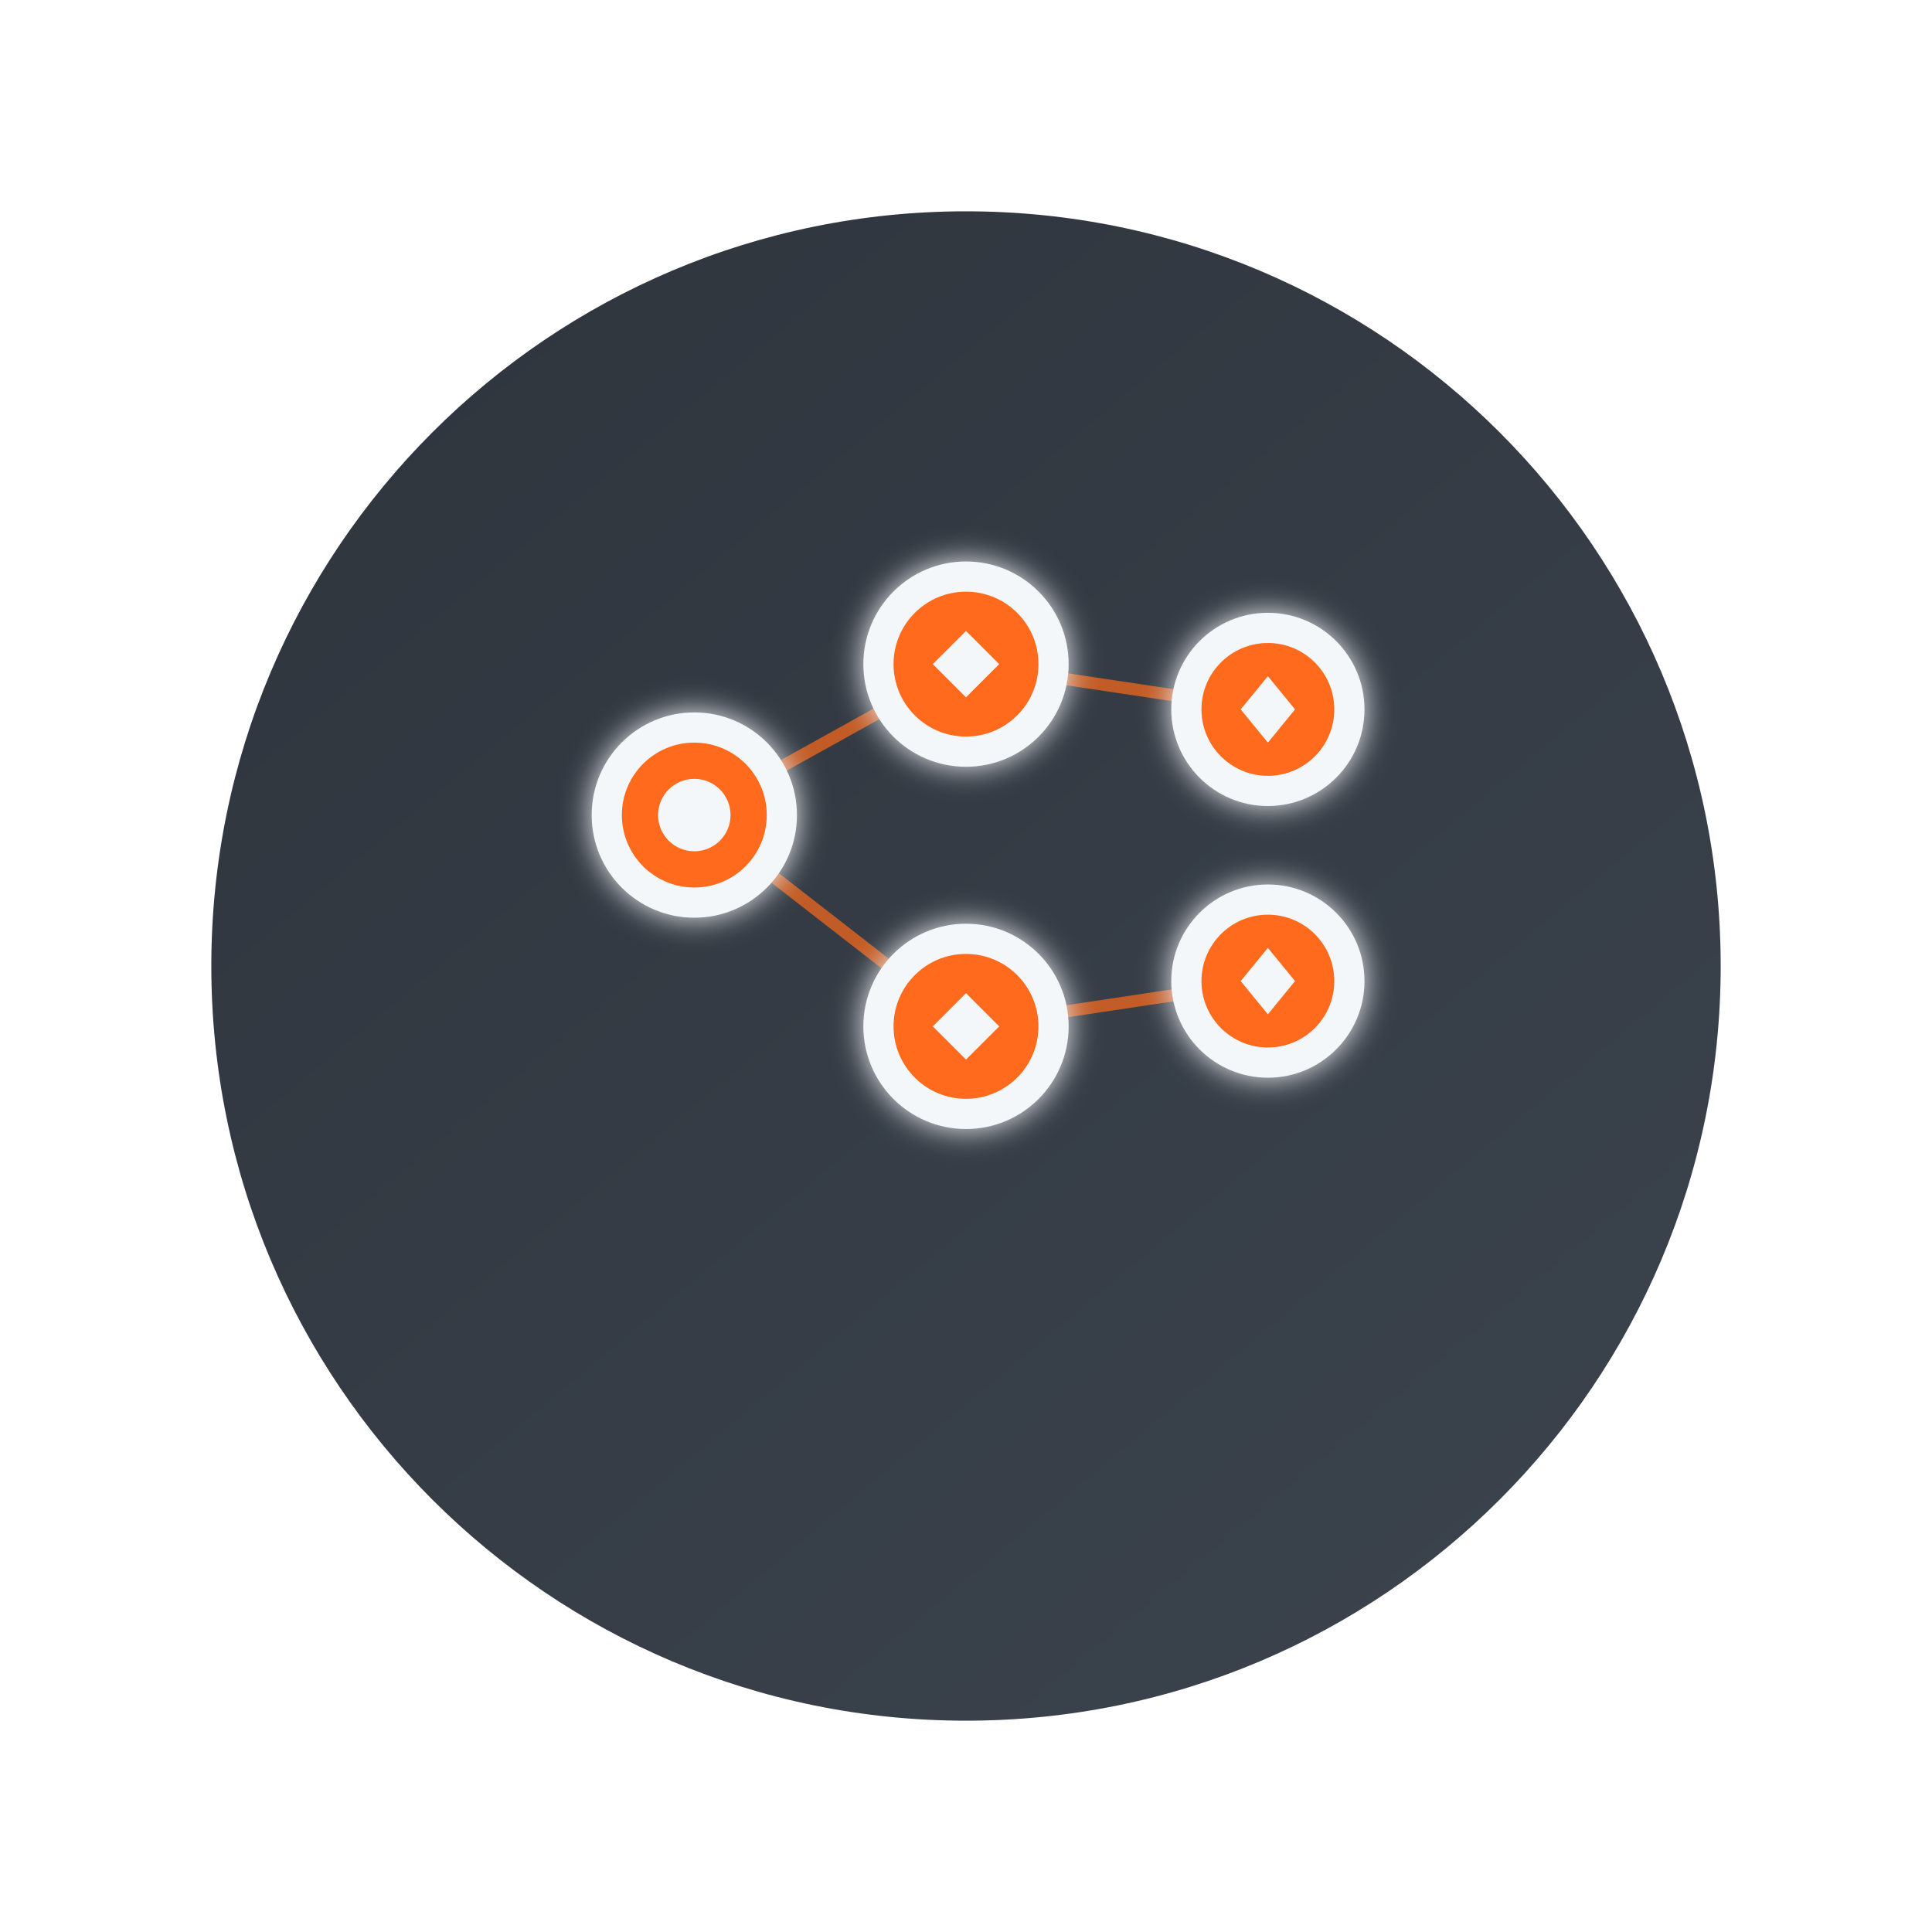
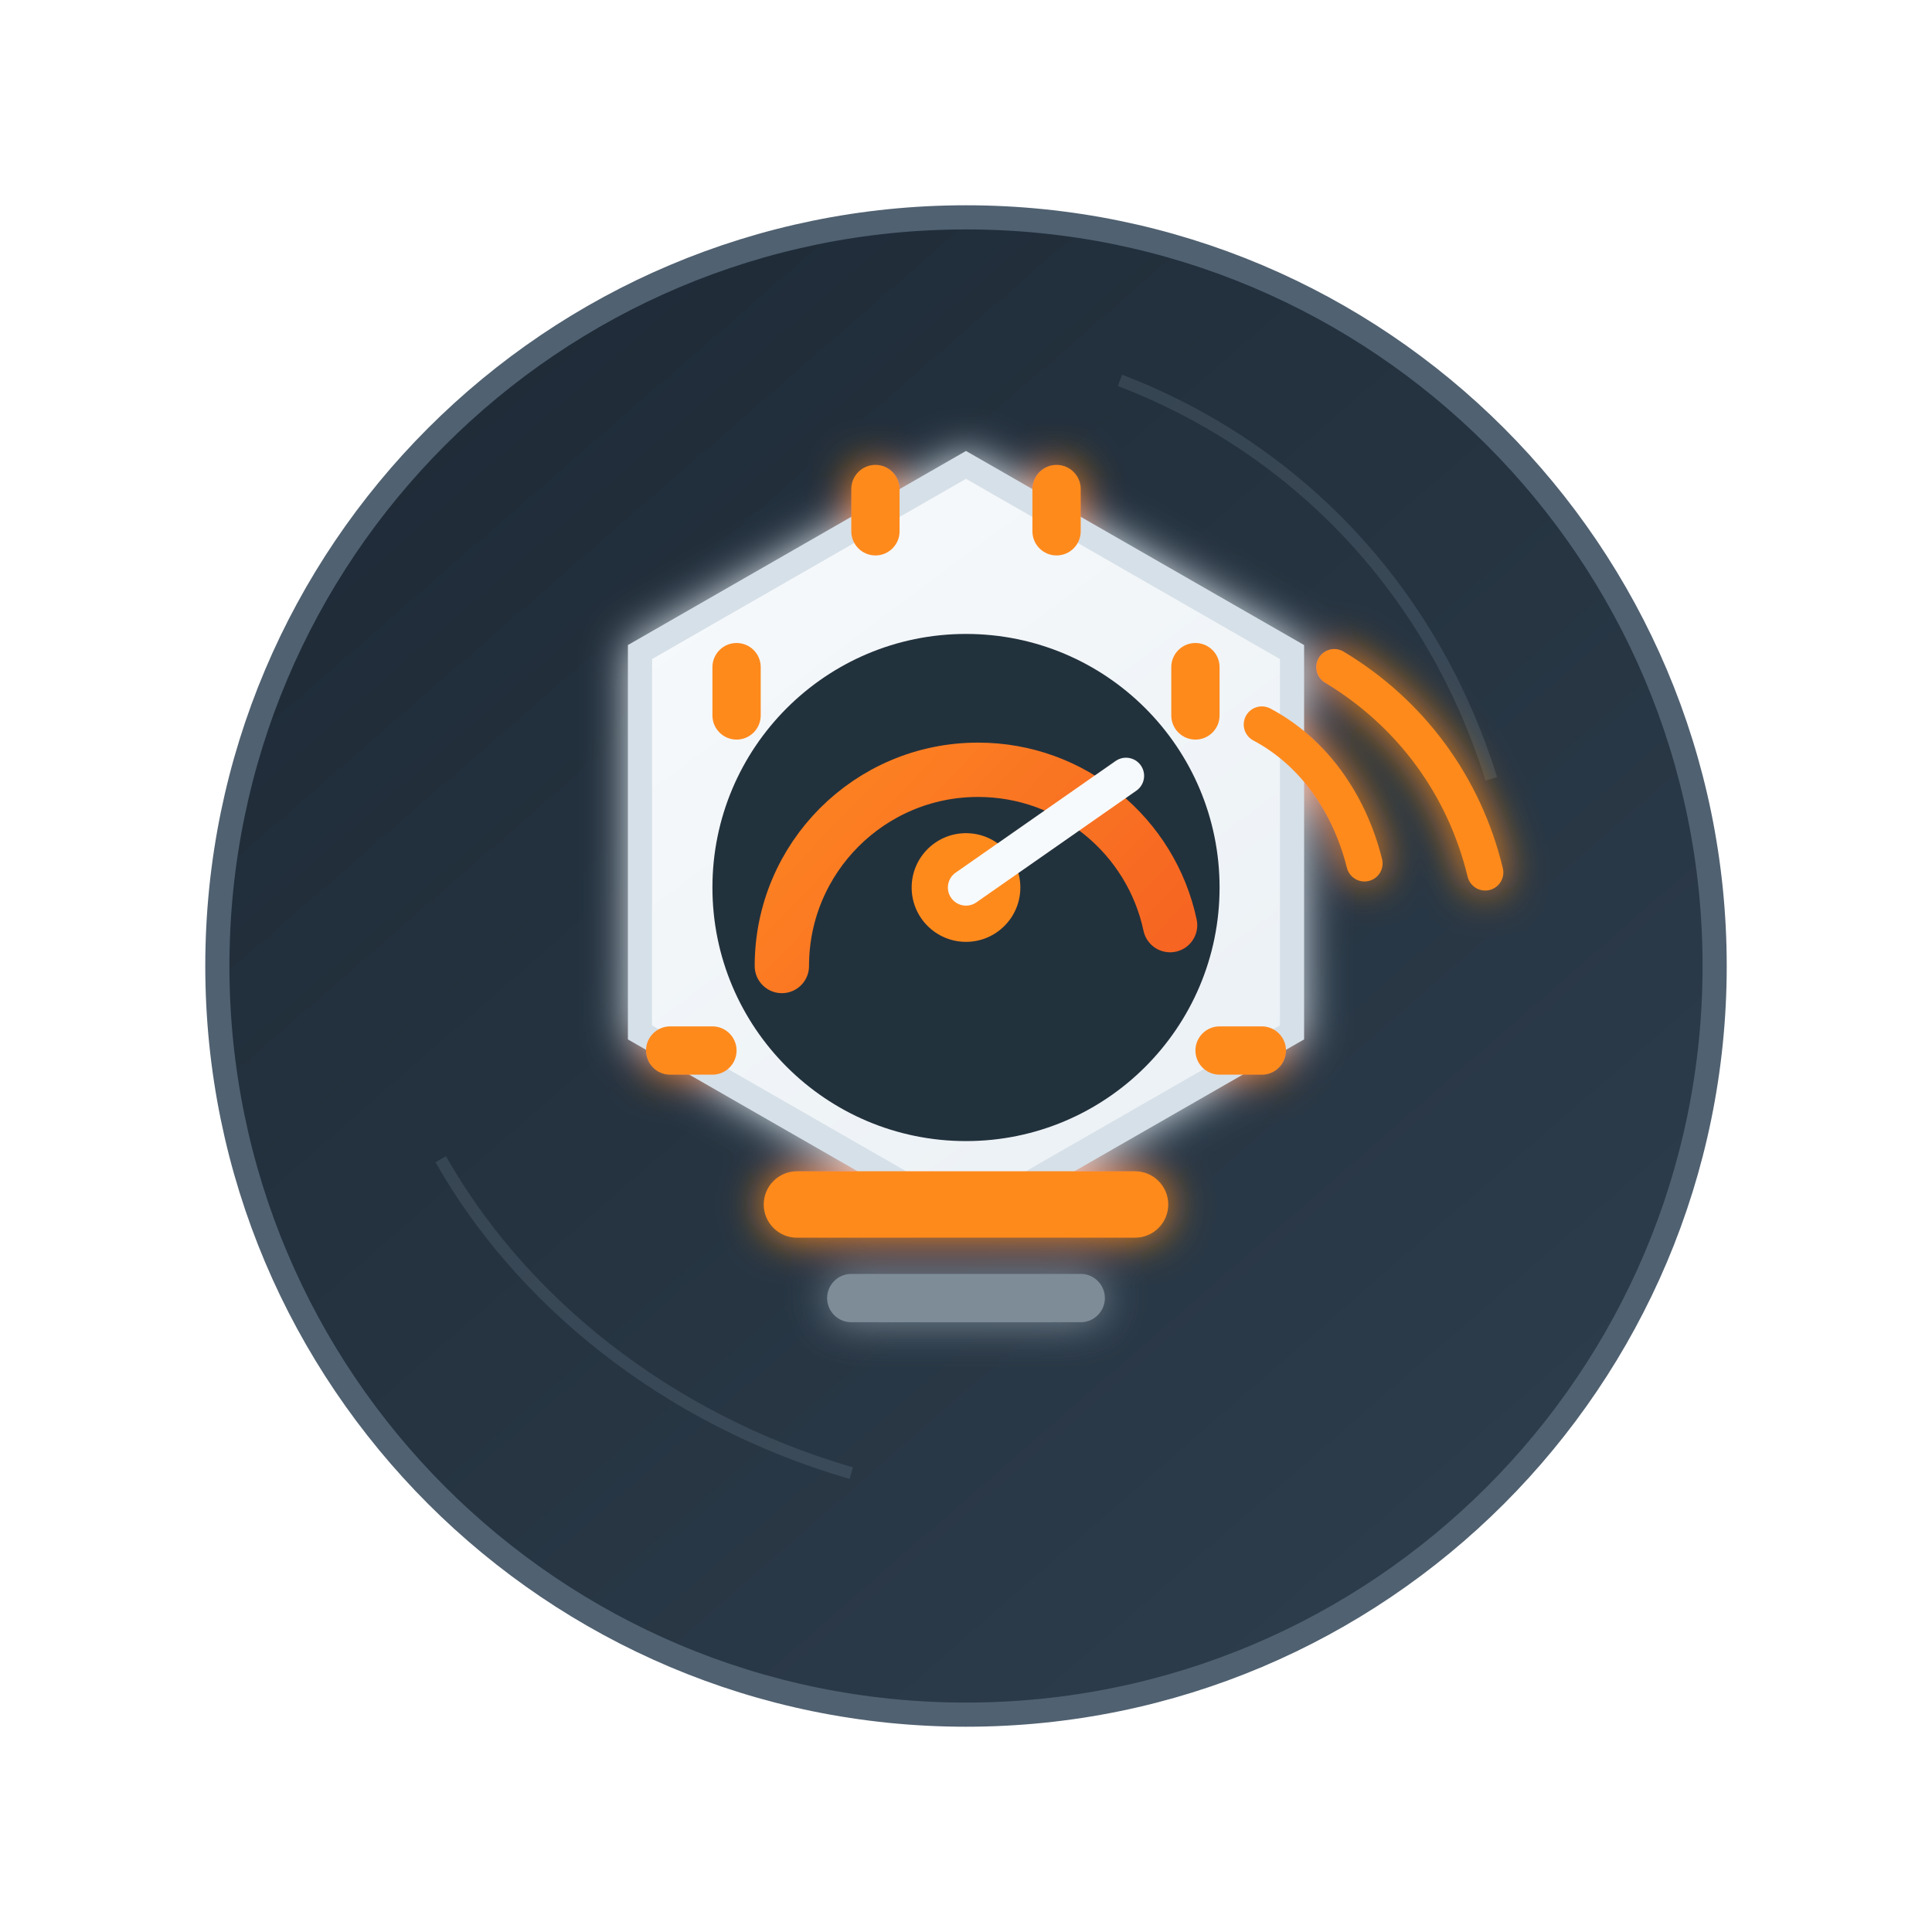
<svg xmlns="http://www.w3.org/2000/svg" width="640" height="640" viewBox="0 0 640 640" fill="none">
  <defs>
-     <linearGradient id="bg" x1="120" y1="80" x2="520" y2="560" gradientUnits="userSpaceOnUse">
-       <stop stop-color="#2F353D" />
-       <stop offset="1" stop-color="#3B434D" />
+     <linearGradient id="bg" x1="120" y1="90" x2="520" y2="550" gradientUnits="userSpaceOnUse">
+       <stop stop-color="#1E2A36" />
+       <stop offset="1" stop-color="#2E3E4D" />
    </linearGradient>
-     <filter id="glow" x="0" y="0" width="640" height="640" filterUnits="userSpaceOnUse">
-       <feGaussianBlur stdDeviation="5" result="coloredBlur" />
+     <linearGradient id="panel" x1="208" y1="170" x2="432" y2="470" gradientUnits="userSpaceOnUse">
+       <stop stop-color="#F7FAFC" />
+       <stop offset="1" stop-color="#E8EEF3" />
+     </linearGradient>
+     <linearGradient id="accent" x1="254" y1="226" x2="438" y2="402" gradientUnits="userSpaceOnUse">
+       <stop stop-color="#FF8A1F" />
+       <stop offset="1" stop-color="#F04E23" />
+     </linearGradient>
+     <filter id="softGlow" x="0" y="0" width="640" height="640" filterUnits="userSpaceOnUse">
+       <feGaussianBlur stdDeviation="7" result="blur" />
      <feMerge>
-         <feMergeNode in="coloredBlur" />
+         <feMergeNode in="blur" />
        <feMergeNode in="SourceGraphic" />
      </feMerge>
    </filter>
  </defs>
-   <circle cx="320" cy="320" r="250" fill="url(#bg)" />
-   <g stroke="#FF6A1A" stroke-width="4" stroke-linecap="round" opacity="0.7">
-     <line x1="230" y1="270" x2="320" y2="220" />
-     <line x1="320" y1="220" x2="420" y2="235" />
-     <line x1="230" y1="270" x2="320" y2="340" />
-     <line x1="320" y1="340" x2="420" y2="325" />
+   <circle cx="320" cy="320" r="248" fill="url(#bg)" />
+   <circle cx="320" cy="320" r="248" stroke="#506171" stroke-width="8" />
+   <g opacity="0.22" stroke="#7D8C99" stroke-width="4">
+     <path d="M146 384C172 430 220 470 282 488" />
+     <path d="M494 258C475 197 431 149 371 126" />
  </g>
-   <g filter="url(#glow)">
-     <g>
-       <circle cx="230" cy="270" r="34" fill="#F4F7FA" />
-       <circle cx="230" cy="270" r="24" fill="#FF6A1A" />
-       <circle cx="230" cy="270" r="12" fill="#F4F7FA" />
+   <g filter="url(#softGlow)">
+     <path d="M320 154L428 216V342L320 404L212 342V216L320 154Z" fill="url(#panel)" />
+     <path d="M320 154L428 216V342L320 404L212 342V216L320 154Z" stroke="#D6E0E8" stroke-width="8" />
+     <circle cx="320" cy="294" r="84" fill="#23313C" />
+     <path d="M259 320C259 284.101 288.101 255 324 255C355.257 255 381.361 277.054 387.606 306.462" stroke="url(#accent)" stroke-width="18" stroke-linecap="round" />
+     <circle cx="320" cy="294" r="18" fill="#FF8A1F" />
+     <path d="M320 294L373 257" stroke="#F7FAFC" stroke-width="12" stroke-linecap="round" />
+     <rect x="253" y="388" width="134" height="22" rx="11" fill="#FF8A1F" />
+     <rect x="274" y="422" width="92" height="16" rx="8" fill="#7E8C98" />
+     <g stroke="#FF8A1F" stroke-width="12" stroke-linecap="round">
+       <path d="M418 240C435 249 447 266 452 286" />
+       <path d="M442 221C467 236 485 260 492 289" />
    </g>
-     <g>
-       <circle cx="320" cy="220" r="34" fill="#F4F7FA" />
-       <circle cx="320" cy="220" r="24" fill="#FF6A1A" />
-       <polygon points="320,209 331,220 320,231 309,220" fill="#F4F7FA" />
-     </g>
-     <g>
-       <circle cx="420" cy="235" r="32" fill="#F4F7FA" />
-       <circle cx="420" cy="235" r="22" fill="#FF6A1A" />
-       <polygon points="420,224 429,235 420,246 411,235" fill="#F4F7FA" />
-     </g>
-     <g>
-       <circle cx="320" cy="340" r="34" fill="#F4F7FA" />
-       <circle cx="320" cy="340" r="24" fill="#FF6A1A" />
-       <polygon points="320,329 331,340 320,351 309,340" fill="#F4F7FA" />
-     </g>
-     <g>
-       <circle cx="420" cy="325" r="32" fill="#F4F7FA" />
-       <circle cx="420" cy="325" r="22" fill="#FF6A1A" />
-       <polygon points="420,314 429,325 420,336 411,325" fill="#F4F7FA" />
+     <g fill="#FF8A1F">
+       <rect x="236" y="213" width="16" height="32" rx="8" />
+       <rect x="388" y="213" width="16" height="32" rx="8" />
+       <rect x="214" y="340" width="30" height="16" rx="8" />
+       <rect x="396" y="340" width="30" height="16" rx="8" />
+       <rect x="282" y="154" width="16" height="30" rx="8" />
+       <rect x="342" y="154" width="16" height="30" rx="8" />
    </g>
  </g>
</svg>
